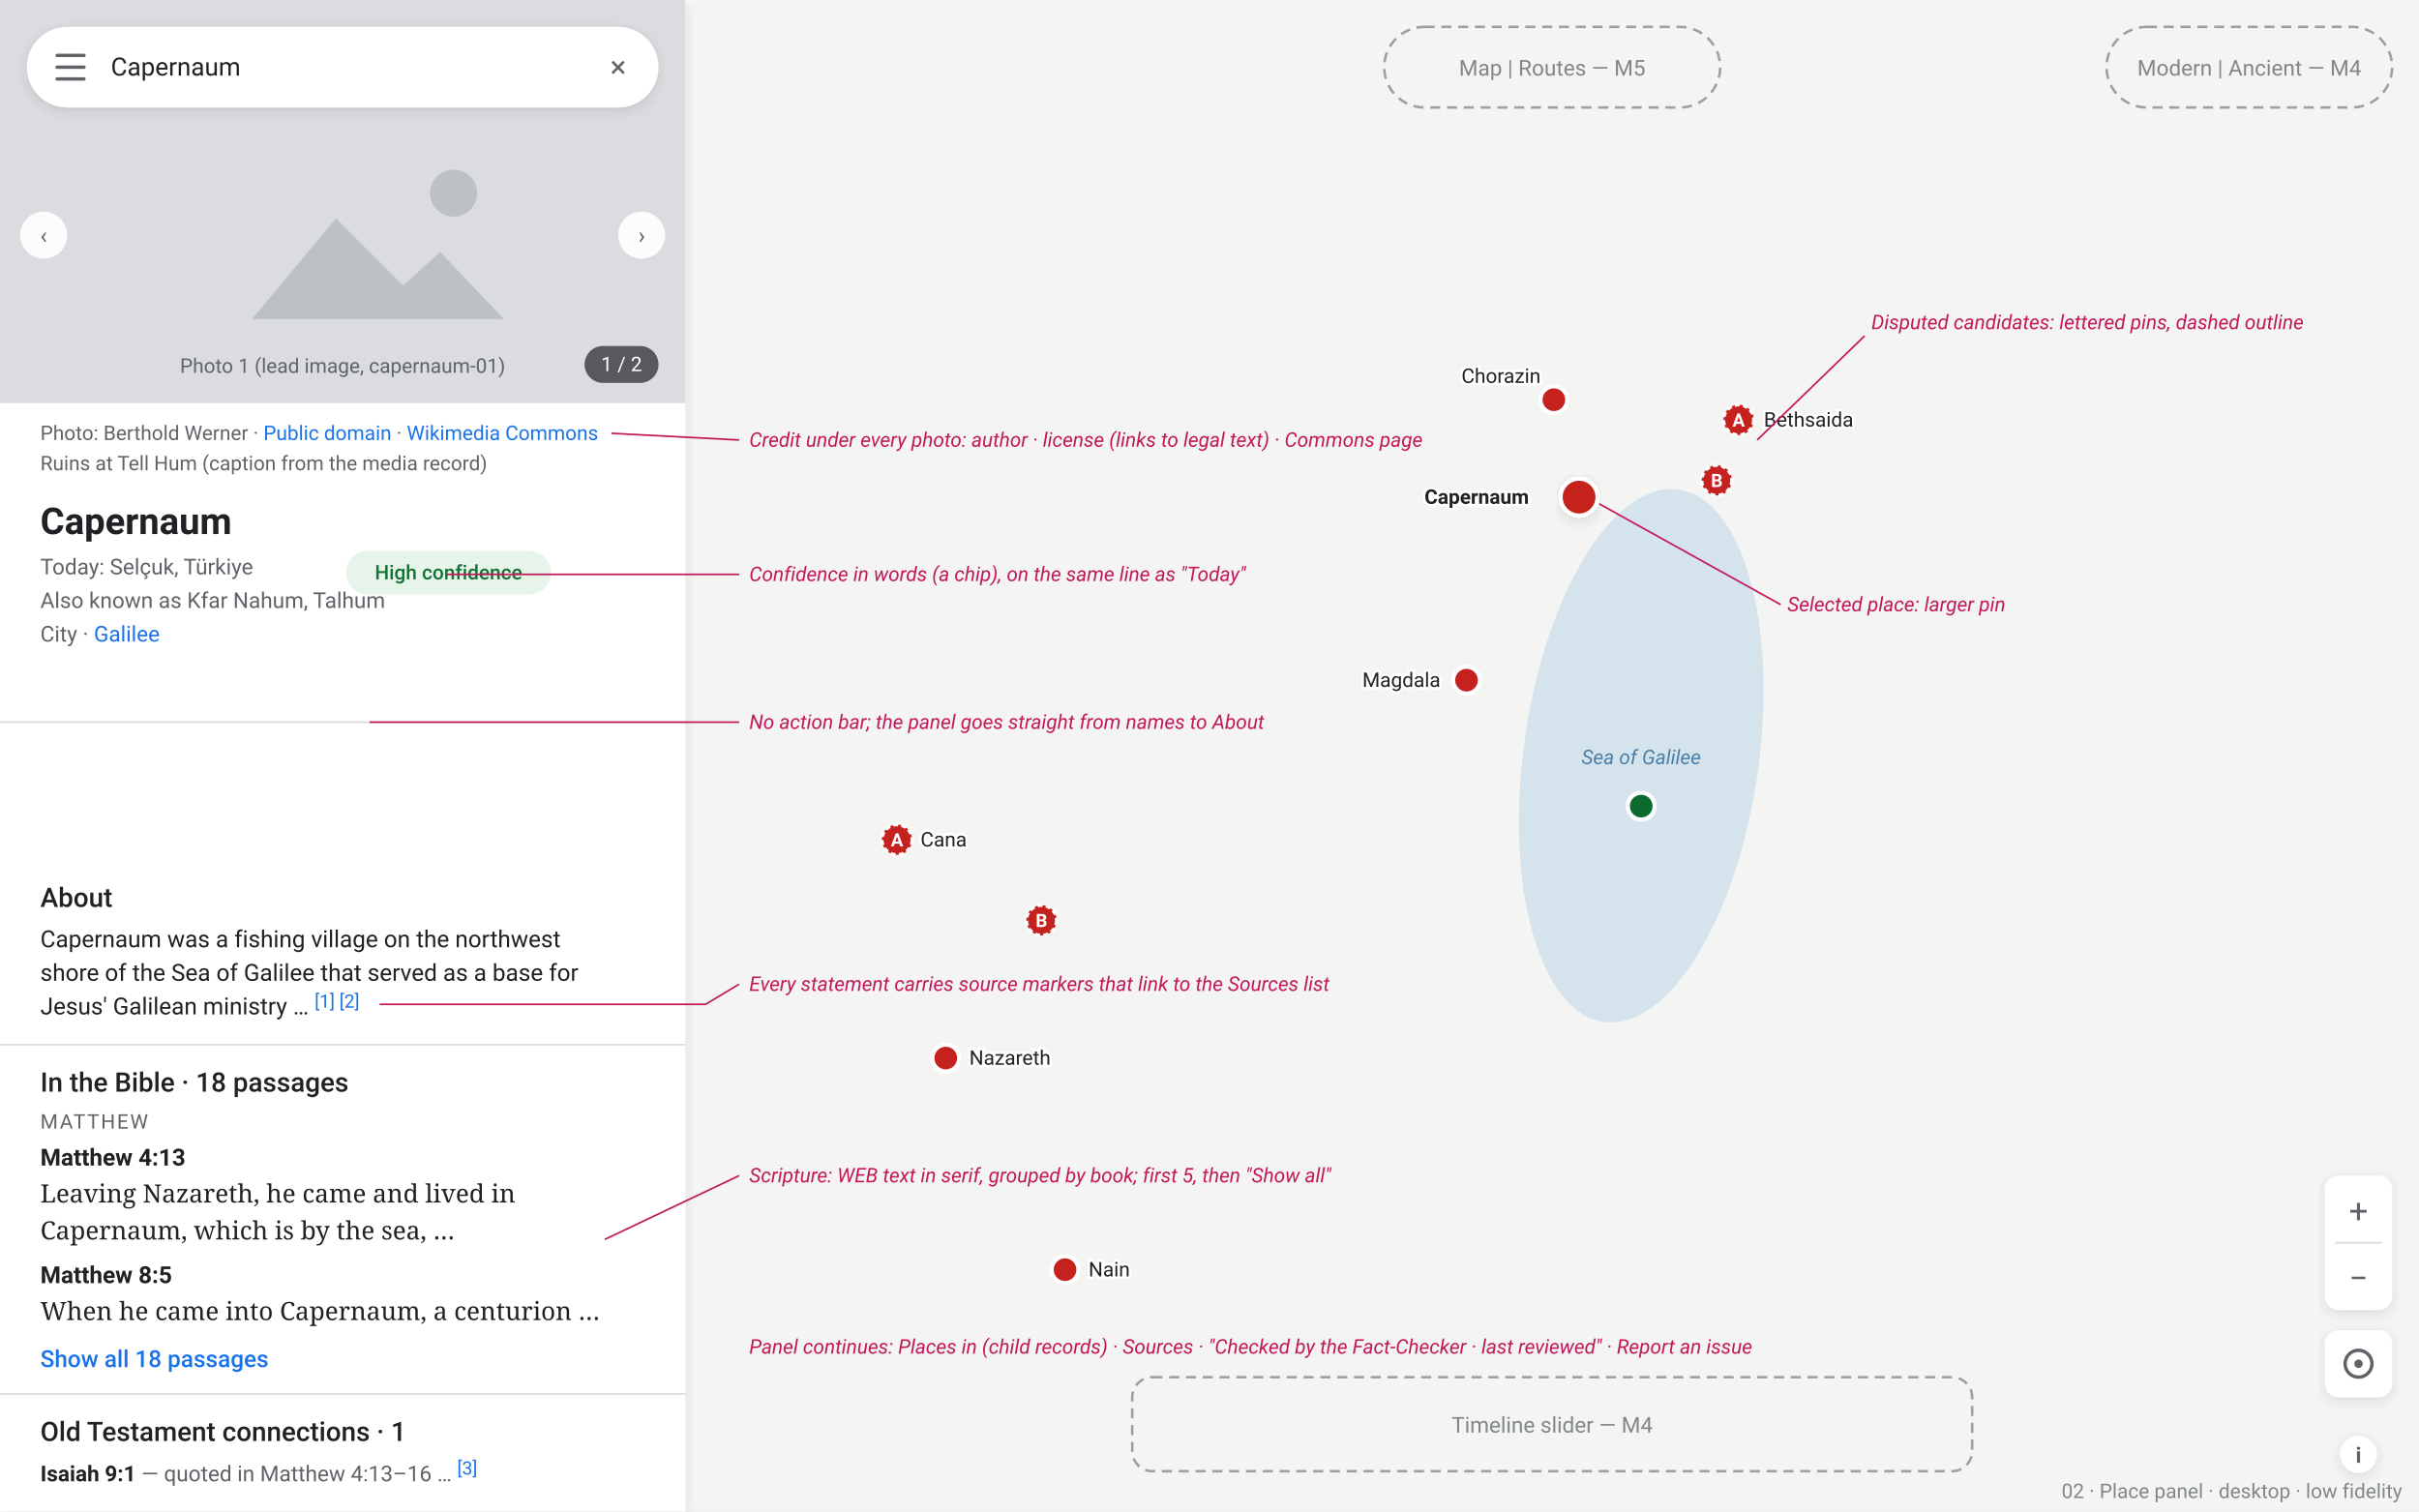
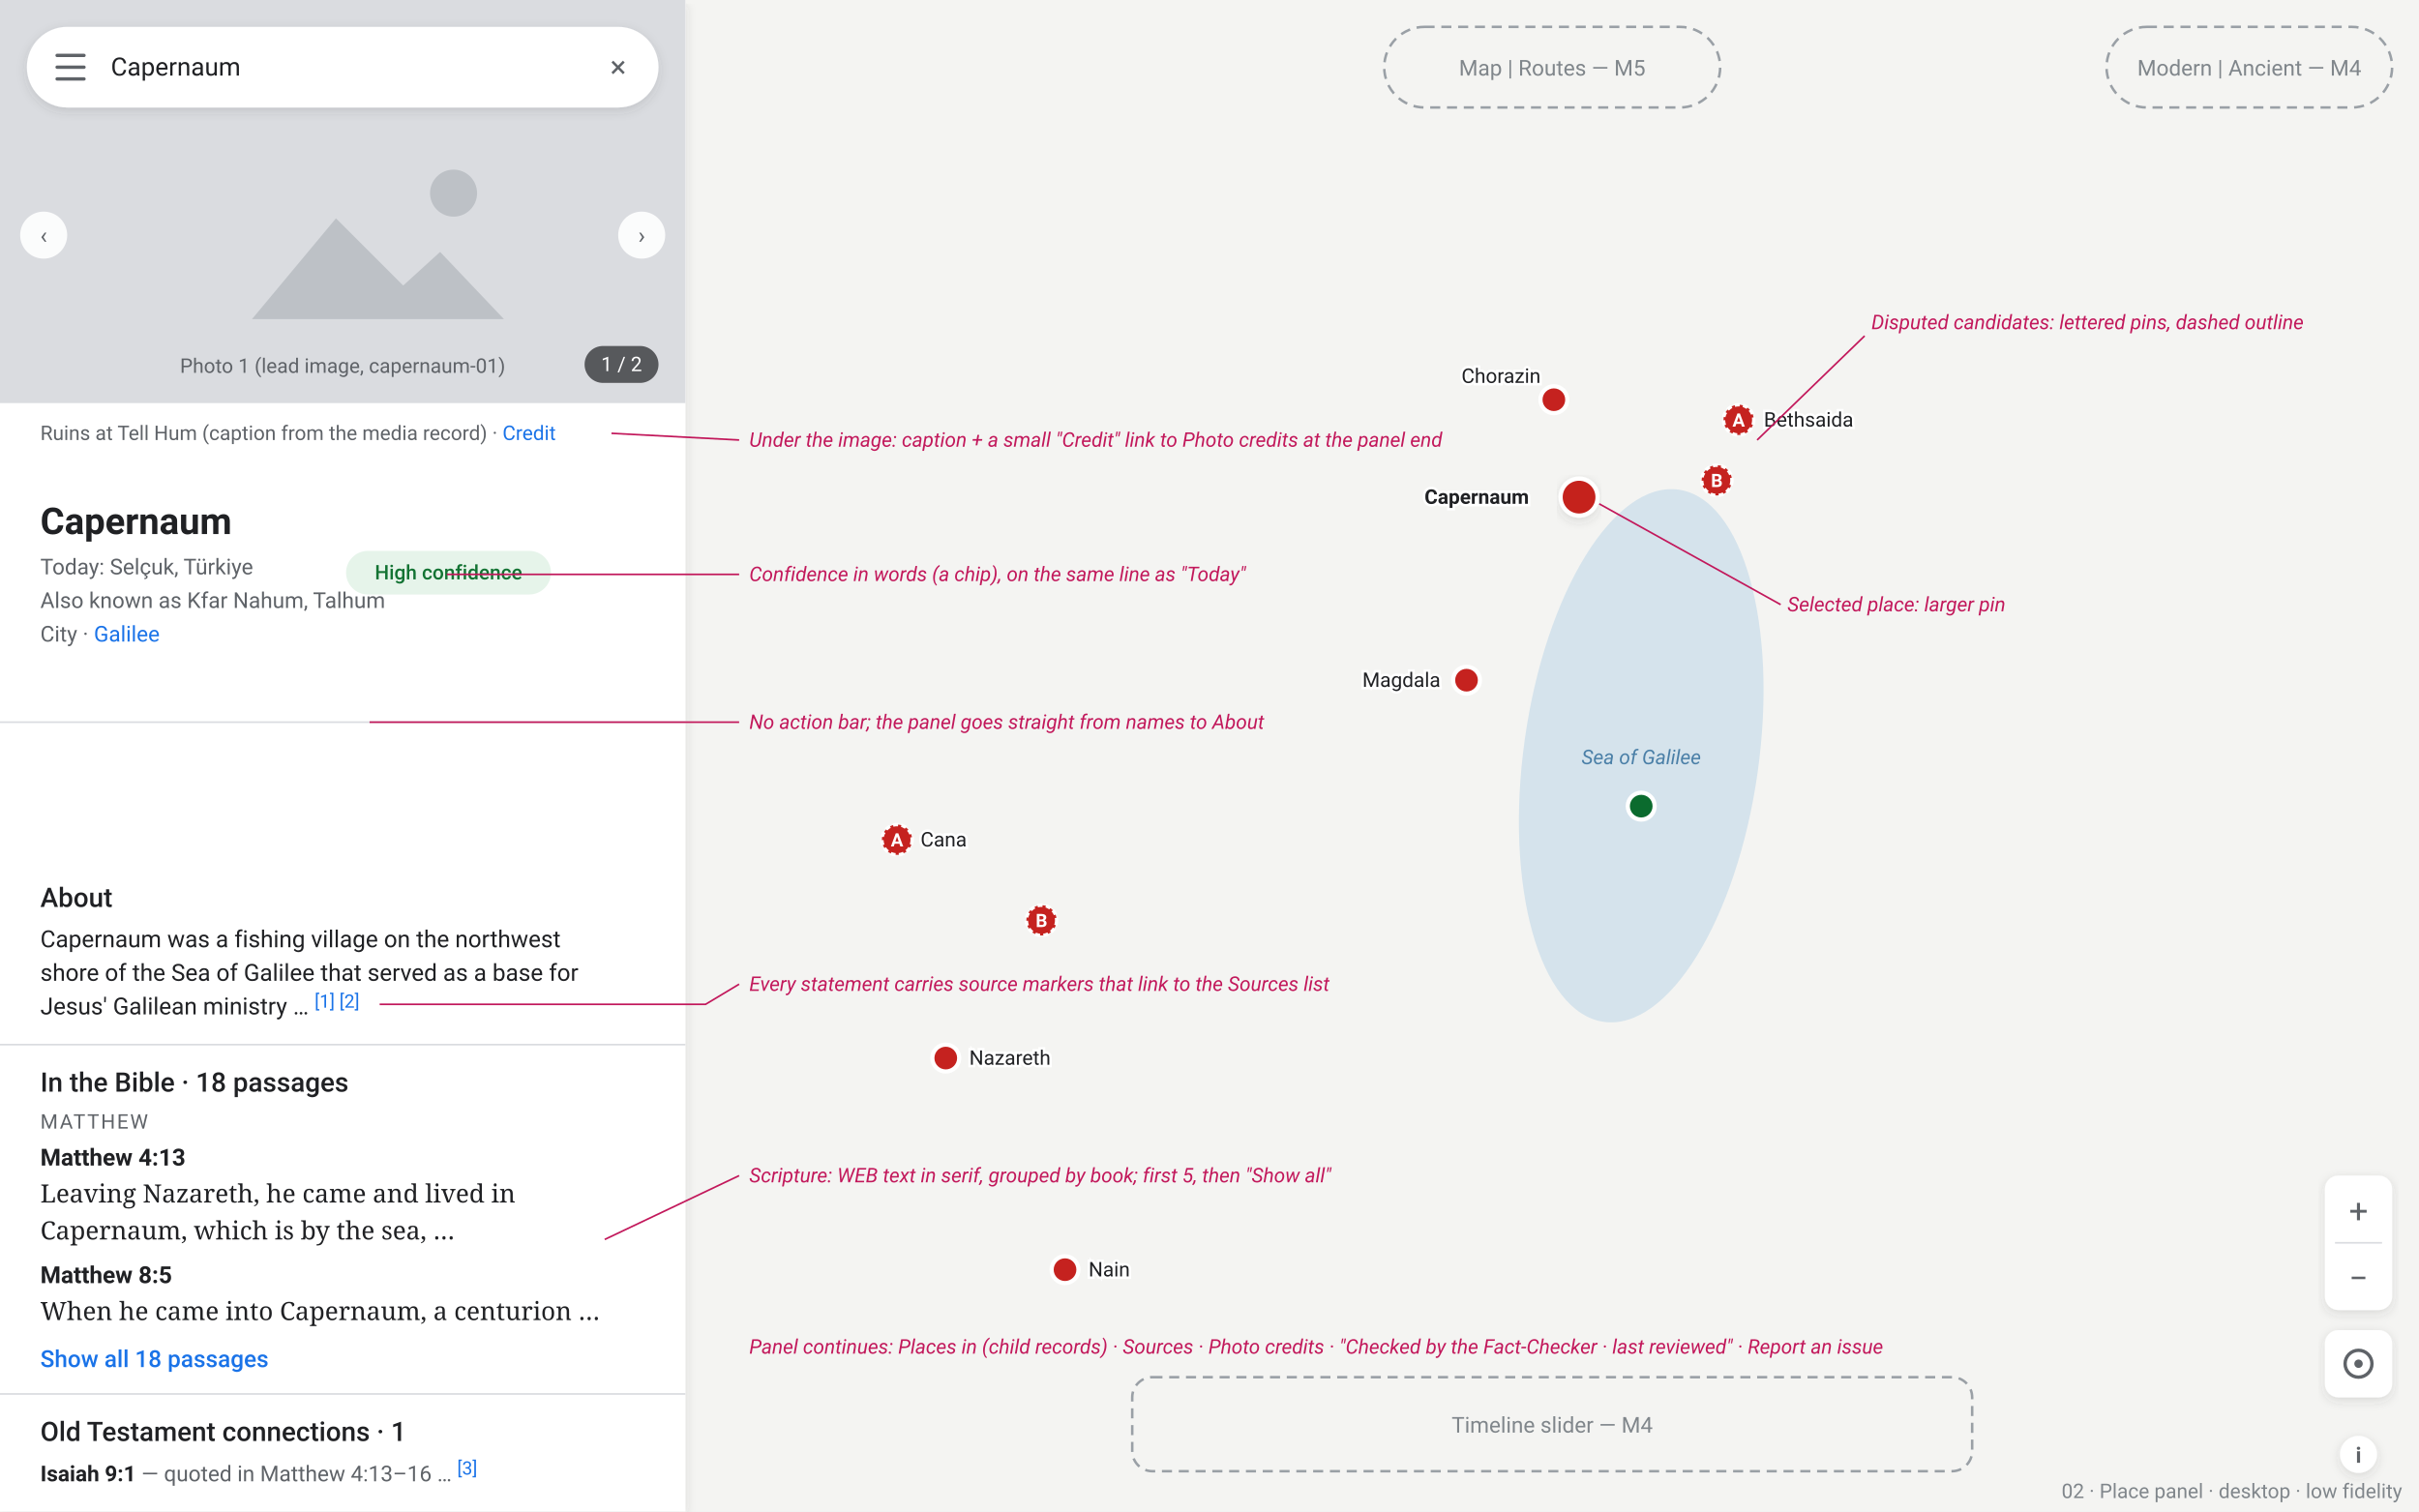
<svg xmlns="http://www.w3.org/2000/svg" width="1440" height="900" viewBox="0 0 1440 900" font-family="system-ui, 'Segoe UI', Roboto, Arial, sans-serif">
  <defs>
    <filter id="shadow" x="-10%" y="-20%" width="120%" height="160%">
      <feDropShadow dx="0" dy="1" stdDeviation="1.5" flood-color="#3C4043" flood-opacity="0.3" />
      <feDropShadow dx="0" dy="2" stdDeviation="3" flood-color="#3C4043" flood-opacity="0.15" />
    </filter>
    <style>
      .label { font-size: 12px; fill: #202124; paint-order: stroke; stroke: #ffffff; stroke-width: 3px; }
      .pin { fill: #C5221F; stroke: #ffffff; stroke-width: 2.5; }
      .cand { fill: #C5221F; stroke: #ffffff; stroke-width: 2; stroke-dasharray: 3 2; }
      .letter { font-size: 11px; font-weight: 700; fill: #ffffff; text-anchor: middle; }
      .note { font-size: 12px; fill: #C2185B; font-style: italic; }
      .leader { stroke: #C2185B; stroke-width: 1; fill: none; }
      .reserved { fill: none; stroke: #9AA0A6; stroke-width: 1.5; stroke-dasharray: 6 4; }
      .reservedText { font-size: 13px; fill: #80868B; }
      .h2 { font-size: 16px; font-weight: 500; fill: #202124; }
      .body { font-size: 14px; fill: #202124; }
      .muted { font-size: 13px; fill: #5F6368; }
      .small { font-size: 12px; fill: #5F6368; }
      .link { fill: #1A73E8; }
      .ref { font-size: 14px; font-weight: 600; fill: #202124; }
      .verse { font-size: 15px; fill: #202124; font-family: Georgia, 'Noto Serif', 'Times New Roman', serif; }
    </style>
  </defs>
  <rect width="1440" height="900" fill="#F4F4F2" />
  <ellipse cx="977" cy="450" rx="70" ry="160" fill="#D5E3EC" transform="rotate(8 977 450)" />
  <text x="977" y="455" font-size="12" font-style="italic" fill="#4A7FA7" text-anchor="middle">Sea of Galilee</text>
  <circle cx="977" cy="480" r="8" fill="#0B6B2E" stroke="#ffffff" stroke-width="2.5" />
  <g>
    <circle cx="925" cy="238" r="8" class="pin" />
    <text class="label" x="870" y="228">Chorazin</text>
    <circle cx="873" cy="405" r="8" class="pin" />
    <text class="label" x="811" y="409">Magdala</text>
    <circle cx="563" cy="630" r="8" class="pin" />
    <text class="label" x="577" y="634">Nazareth</text>
    <circle cx="634" cy="756" r="8" class="pin" />
    <text class="label" x="648" y="760">Nain</text>
  </g>
  <g>
    <circle cx="1035" cy="250" r="9" class="cand" />
    <text class="letter" x="1035" y="254">A</text>
    <circle cx="1022" cy="286" r="9" class="cand" />
    <text class="letter" x="1022" y="290">B</text>
    <text class="label" x="1050" y="254">Bethsaida</text>
    <circle cx="534" cy="500" r="9" class="cand" />
    <text class="letter" x="534" y="504">A</text>
    <circle cx="620" cy="548" r="9" class="cand" />
    <text class="letter" x="620" y="552">B</text>
    <text class="label" x="548" y="504">Cana</text>
  </g>
  <g filter="url(#shadow)">
    <circle cx="940" cy="296" r="11" class="pin" />
  </g>
  <text class="label" x="848" y="300" font-weight="600">Capernaum</text>
  <rect class="reserved" x="824" y="16" width="200" height="48" rx="24" />
  <text class="reservedText" x="924" y="45" text-anchor="middle">Map | Routes — M5</text>
  <rect class="reserved" x="1254" y="16" width="170" height="48" rx="24" />
  <text class="reservedText" x="1339" y="45" text-anchor="middle">Modern | Ancient — M4</text>
  <rect class="reserved" x="674" y="820" width="500" height="56" rx="12" />
  <text class="reservedText" x="924" y="853" text-anchor="middle">Timeline slider — M4</text>
  <g filter="url(#shadow)">
    <rect x="1384" y="700" width="40" height="80" rx="8" fill="#ffffff" />
    <rect x="1384" y="792" width="40" height="40" rx="8" fill="#ffffff" />
    <circle cx="1404" cy="866" r="11" fill="#ffffff" />
  </g>
  <line x1="1390" y1="740" x2="1418" y2="740" stroke="#DADCE0" />
  <text x="1404" y="728" font-size="20" fill="#5F6368" text-anchor="middle">+</text>
  <text x="1404" y="768" font-size="20" fill="#5F6368" text-anchor="middle">−</text>
  <circle cx="1404" cy="812" r="8" fill="none" stroke="#5F6368" stroke-width="2" />
  <circle cx="1404" cy="812" r="2.5" fill="#5F6368" />
  <text x="1404" y="871" font-size="13" font-weight="700" fill="#5F6368" text-anchor="middle">i</text>
  <g filter="url(#shadow)">
    <rect x="0" y="0" width="408" height="900" fill="#ffffff" />
  </g>
  <rect x="0" y="0" width="408" height="240" fill="#DADCE0" />
  <path d="M150,190 L200,130 L240,170 L262,150 L300,190 Z" fill="#BDC1C6" />
  <circle cx="270" cy="115" r="14" fill="#BDC1C6" />
  <text x="204" y="222" font-size="12" fill="#5F6368" text-anchor="middle">Photo 1 (lead image, capernaum-01)</text>
  <circle cx="26" cy="140" r="14" fill="#ffffff" opacity="0.9" />
  <text x="26" y="145" font-size="14" fill="#5F6368" text-anchor="middle">‹</text>
  <circle cx="382" cy="140" r="14" fill="#ffffff" opacity="0.9" />
  <text x="382" y="145" font-size="14" fill="#5F6368" text-anchor="middle">›</text>
  <rect x="348" y="206" width="44" height="22" rx="11" fill="#202124" opacity="0.7" />
  <text x="370" y="221" font-size="12" fill="#ffffff" text-anchor="middle">1 / 2</text>
  <g filter="url(#shadow)">
    <rect x="16" y="16" width="376" height="48" rx="24" fill="#ffffff" />
  </g>
  <g stroke="#5F6368" stroke-width="2" stroke-linecap="round">
    <line x1="34" y1="33" x2="50" y2="33" />
    <line x1="34" y1="40" x2="50" y2="40" />
    <line x1="34" y1="47" x2="50" y2="47" />
  </g>
  <text x="66" y="45" font-size="15" fill="#202124">Capernaum</text>
  <text x="368" y="46" font-size="18" fill="#5F6368" text-anchor="middle">×</text>
-   <text class="small" x="24" y="262">Photo: Berthold Werner · <tspan class="link">Public domain</tspan> · <tspan class="link">Wikimedia Commons</tspan>
+   <text class="small" x="24" y="262">Ruins at Tell Hum (caption from the media record) · <tspan class="link">Credit</tspan>
  </text>
-   <text class="small" x="24" y="280">Ruins at Tell Hum (caption from the media record)</text>
  <text x="24" y="318" font-size="22" font-weight="600" fill="#202124">Capernaum</text>
  <text class="muted" x="24" y="342" font-size="14">Today: Selçuk, Türkiye</text>
  <rect x="206" y="328" width="122" height="26" rx="13" fill="#E6F4EA" />
  <text x="267" y="345" font-size="12" font-weight="500" fill="#137333" text-anchor="middle">High confidence</text>
  <text class="muted" x="24" y="362">Also known as Kfar Nahum, Talhum</text>
  <text class="muted" x="24" y="382">City · <tspan class="link">Galilee</tspan>
  </text>
  <line x1="0" y1="430" x2="408" y2="430" stroke="#DADCE0" />
  <text class="h2" x="24" y="540">About</text>
  <text class="body" x="24" y="564">Capernaum was a fishing village on the northwest</text>
  <text class="body" x="24" y="584">shore of the Sea of Galilee that served as a base for</text>
  <text class="body" x="24" y="604">Jesus' Galilean ministry … <tspan class="link" font-size="11" dy="-4">[1] [2]</tspan>
  </text>
  <line x1="0" y1="622" x2="408" y2="622" stroke="#DADCE0" />
  <text class="h2" x="24" y="650">In the Bible · 18 passages</text>
  <text class="small" x="24" y="672" letter-spacing="1">MATTHEW</text>
  <text class="ref" x="24" y="694">Matthew 4:13</text>
  <text class="verse" x="24" y="716">Leaving Nazareth, he came and lived in</text>
  <text class="verse" x="24" y="738">Capernaum, which is by the sea, …</text>
  <text class="ref" x="24" y="764">Matthew 8:5</text>
  <text class="verse" x="24" y="786">When he came into Capernaum, a centurion …</text>
  <text x="24" y="814" font-size="14" font-weight="500" class="link">Show all 18 passages</text>
  <line x1="0" y1="830" x2="408" y2="830" stroke="#DADCE0" />
  <text class="h2" x="24" y="858">Old Testament connections · 1</text>
  <text class="muted" x="24" y="882">
    <tspan font-weight="600" fill="#202124">Isaiah 9:1</tspan> — quoted in Matthew 4:13–16 … <tspan class="link" font-size="11" dy="-4">[3]</tspan>
  </text>
  <path class="leader" d="M364,258 L440,262" />
-   <text class="note" x="446" y="266">Credit under every photo: author · license (links to legal text) · Commons page</text>
+   <text class="note" x="446" y="266">Under the image: caption + a small "Credit" link to Photo credits at the panel end</text>
  <path class="leader" d="M266,342 L440,342" />
  <text class="note" x="446" y="346">Confidence in words (a chip), on the same line as "Today"</text>
  <path class="leader" d="M220,430 L440,430" />
  <text class="note" x="446" y="434">No action bar; the panel goes straight from names to About</text>
  <path class="leader" d="M226,598 L420,598 L440,586" />
  <text class="note" x="446" y="590">Every statement carries source markers that link to the Sources list</text>
  <path class="leader" d="M360,738 L440,700" />
  <text class="note" x="446" y="704">Scripture: WEB text in serif, grouped by book; first 5, then "Show all"</text>
-   <text class="note" x="446" y="806">Panel continues: Places in (child records) · Sources · "Checked by the Fact-Checker · last reviewed" · Report an issue</text>
+   <text class="note" x="446" y="806">Panel continues: Places in (child records) · Sources · Photo credits · "Checked by the Fact-Checker · last reviewed" · Report an issue</text>
  <path class="leader" d="M1046,262 L1110,200" />
  <text class="note" x="1114" y="196">Disputed candidates: lettered pins, dashed outline</text>
  <path class="leader" d="M952,300 L1060,360" />
  <text class="note" x="1064" y="364">Selected place: larger pin</text>
  <text x="1430" y="892" font-size="12" fill="#80868B" text-anchor="end">02 · Place panel · desktop · low fidelity</text>
</svg>
